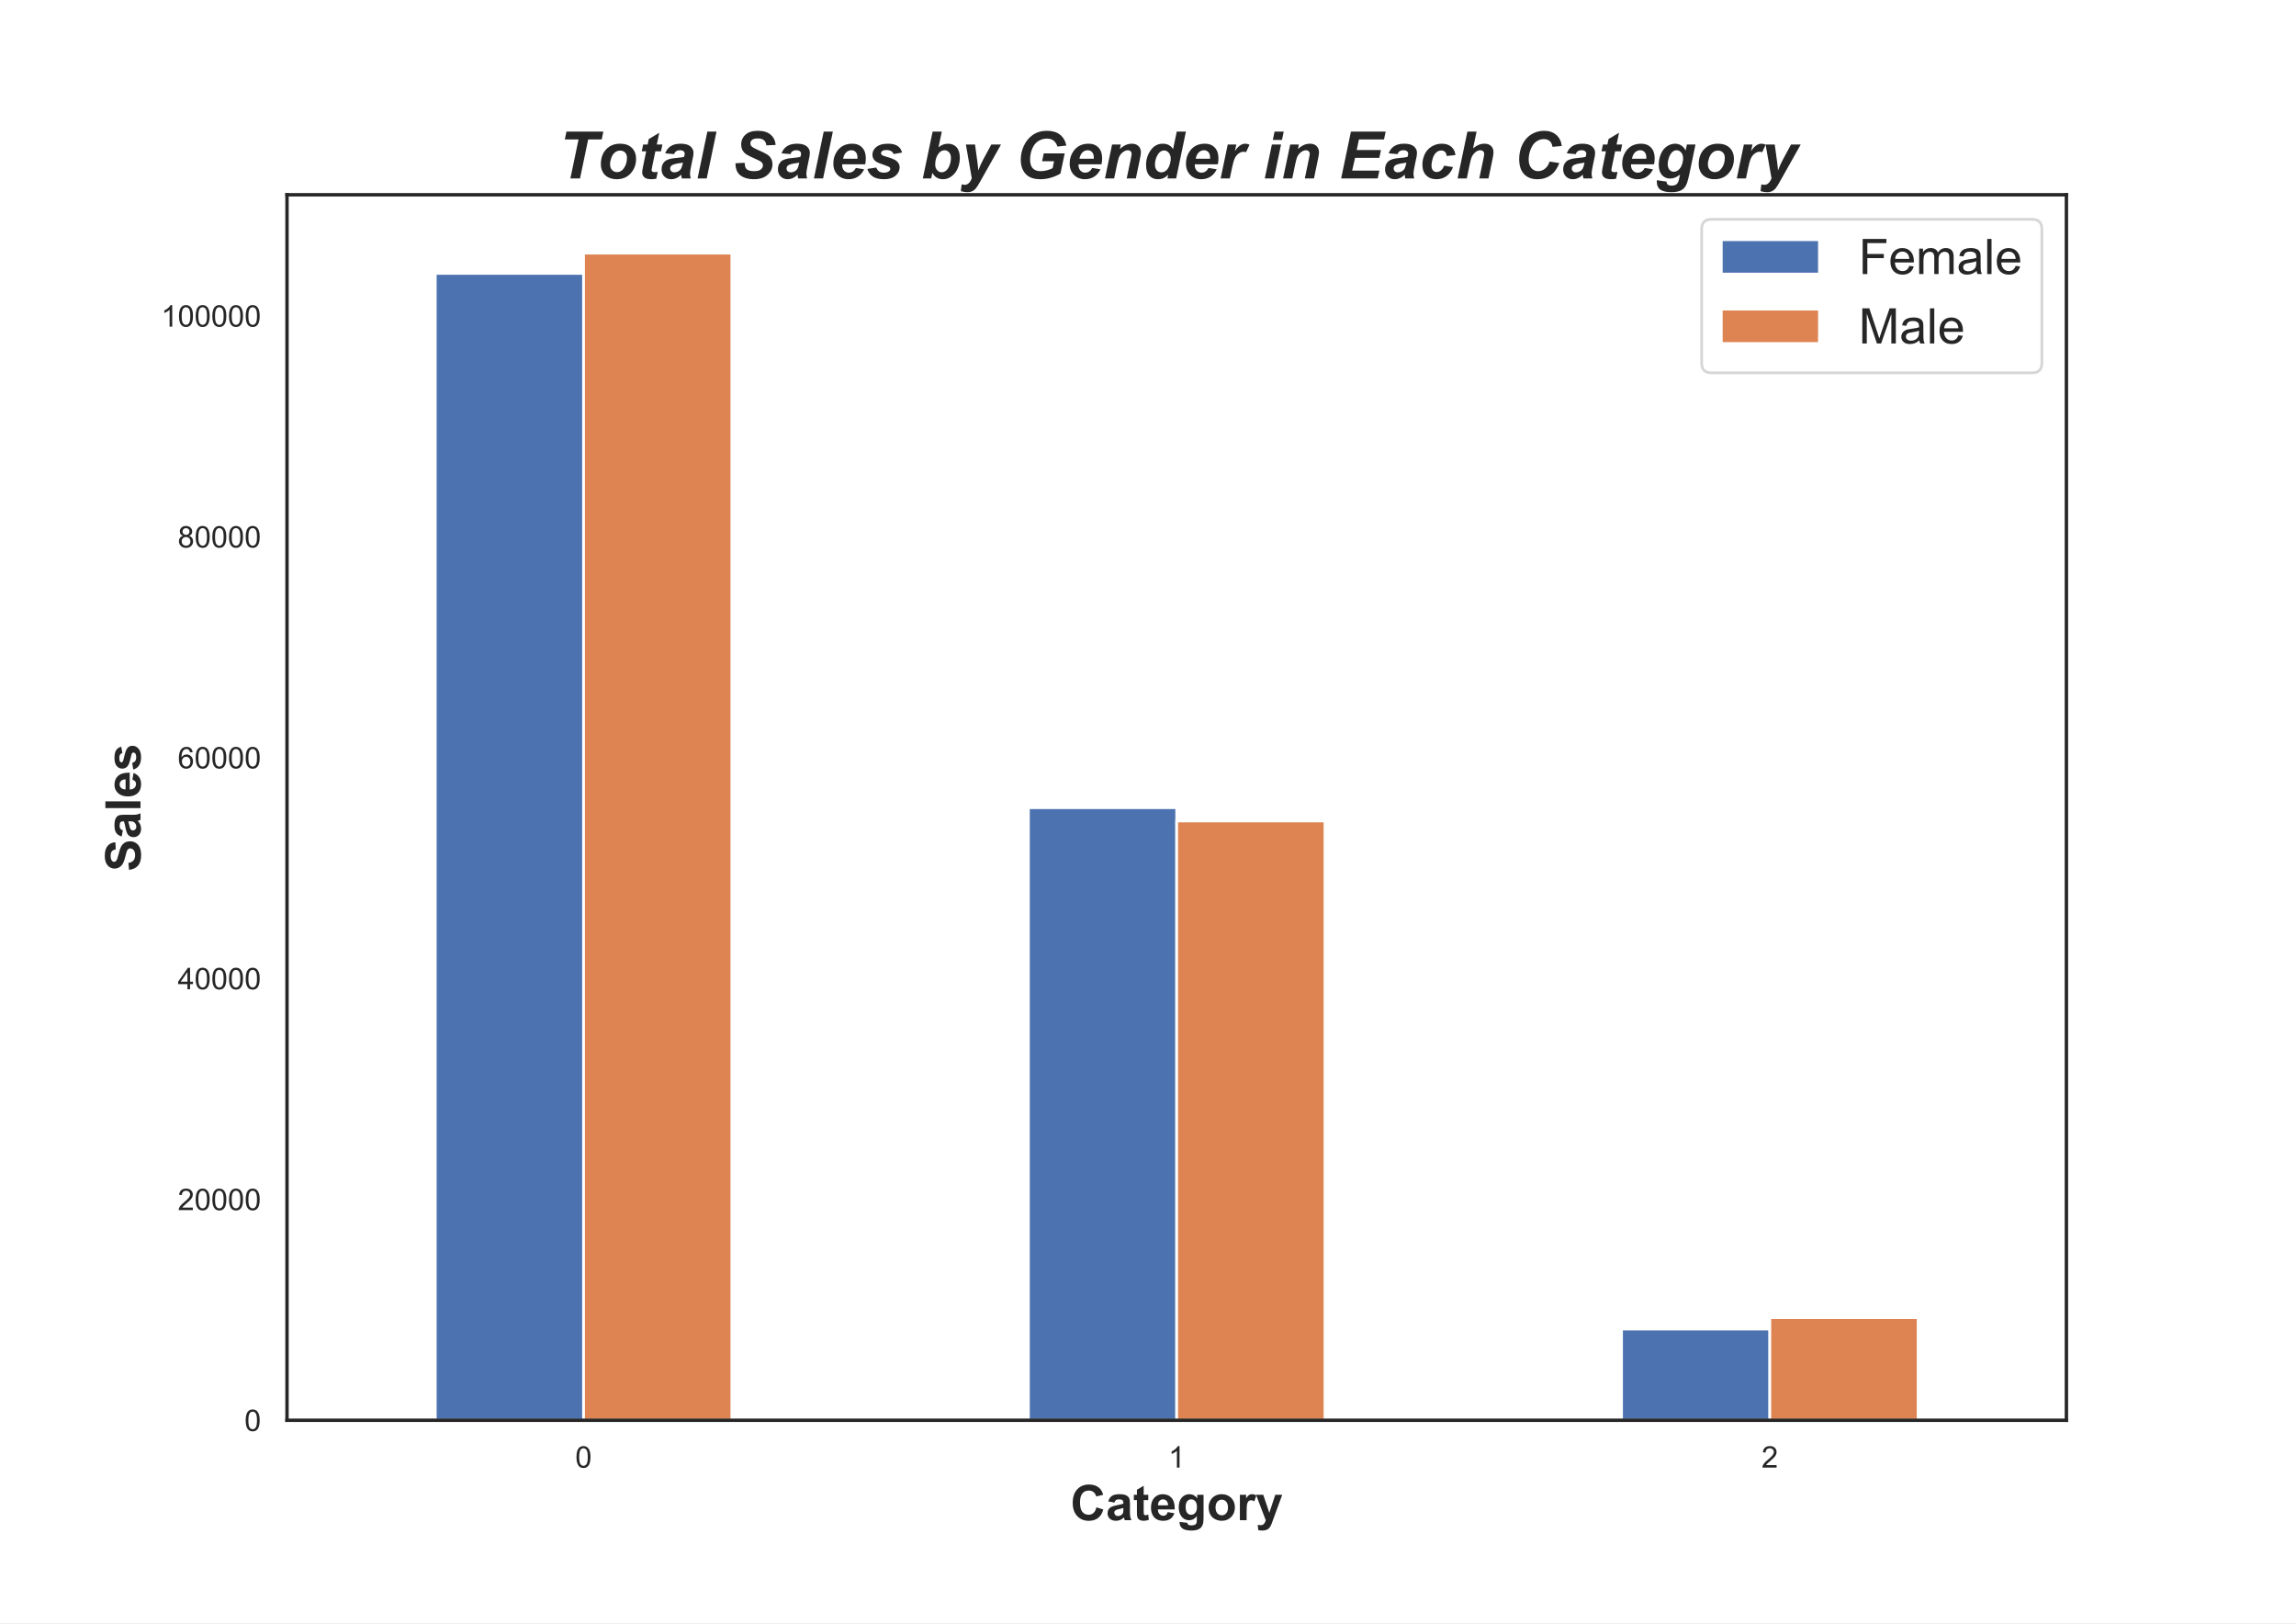
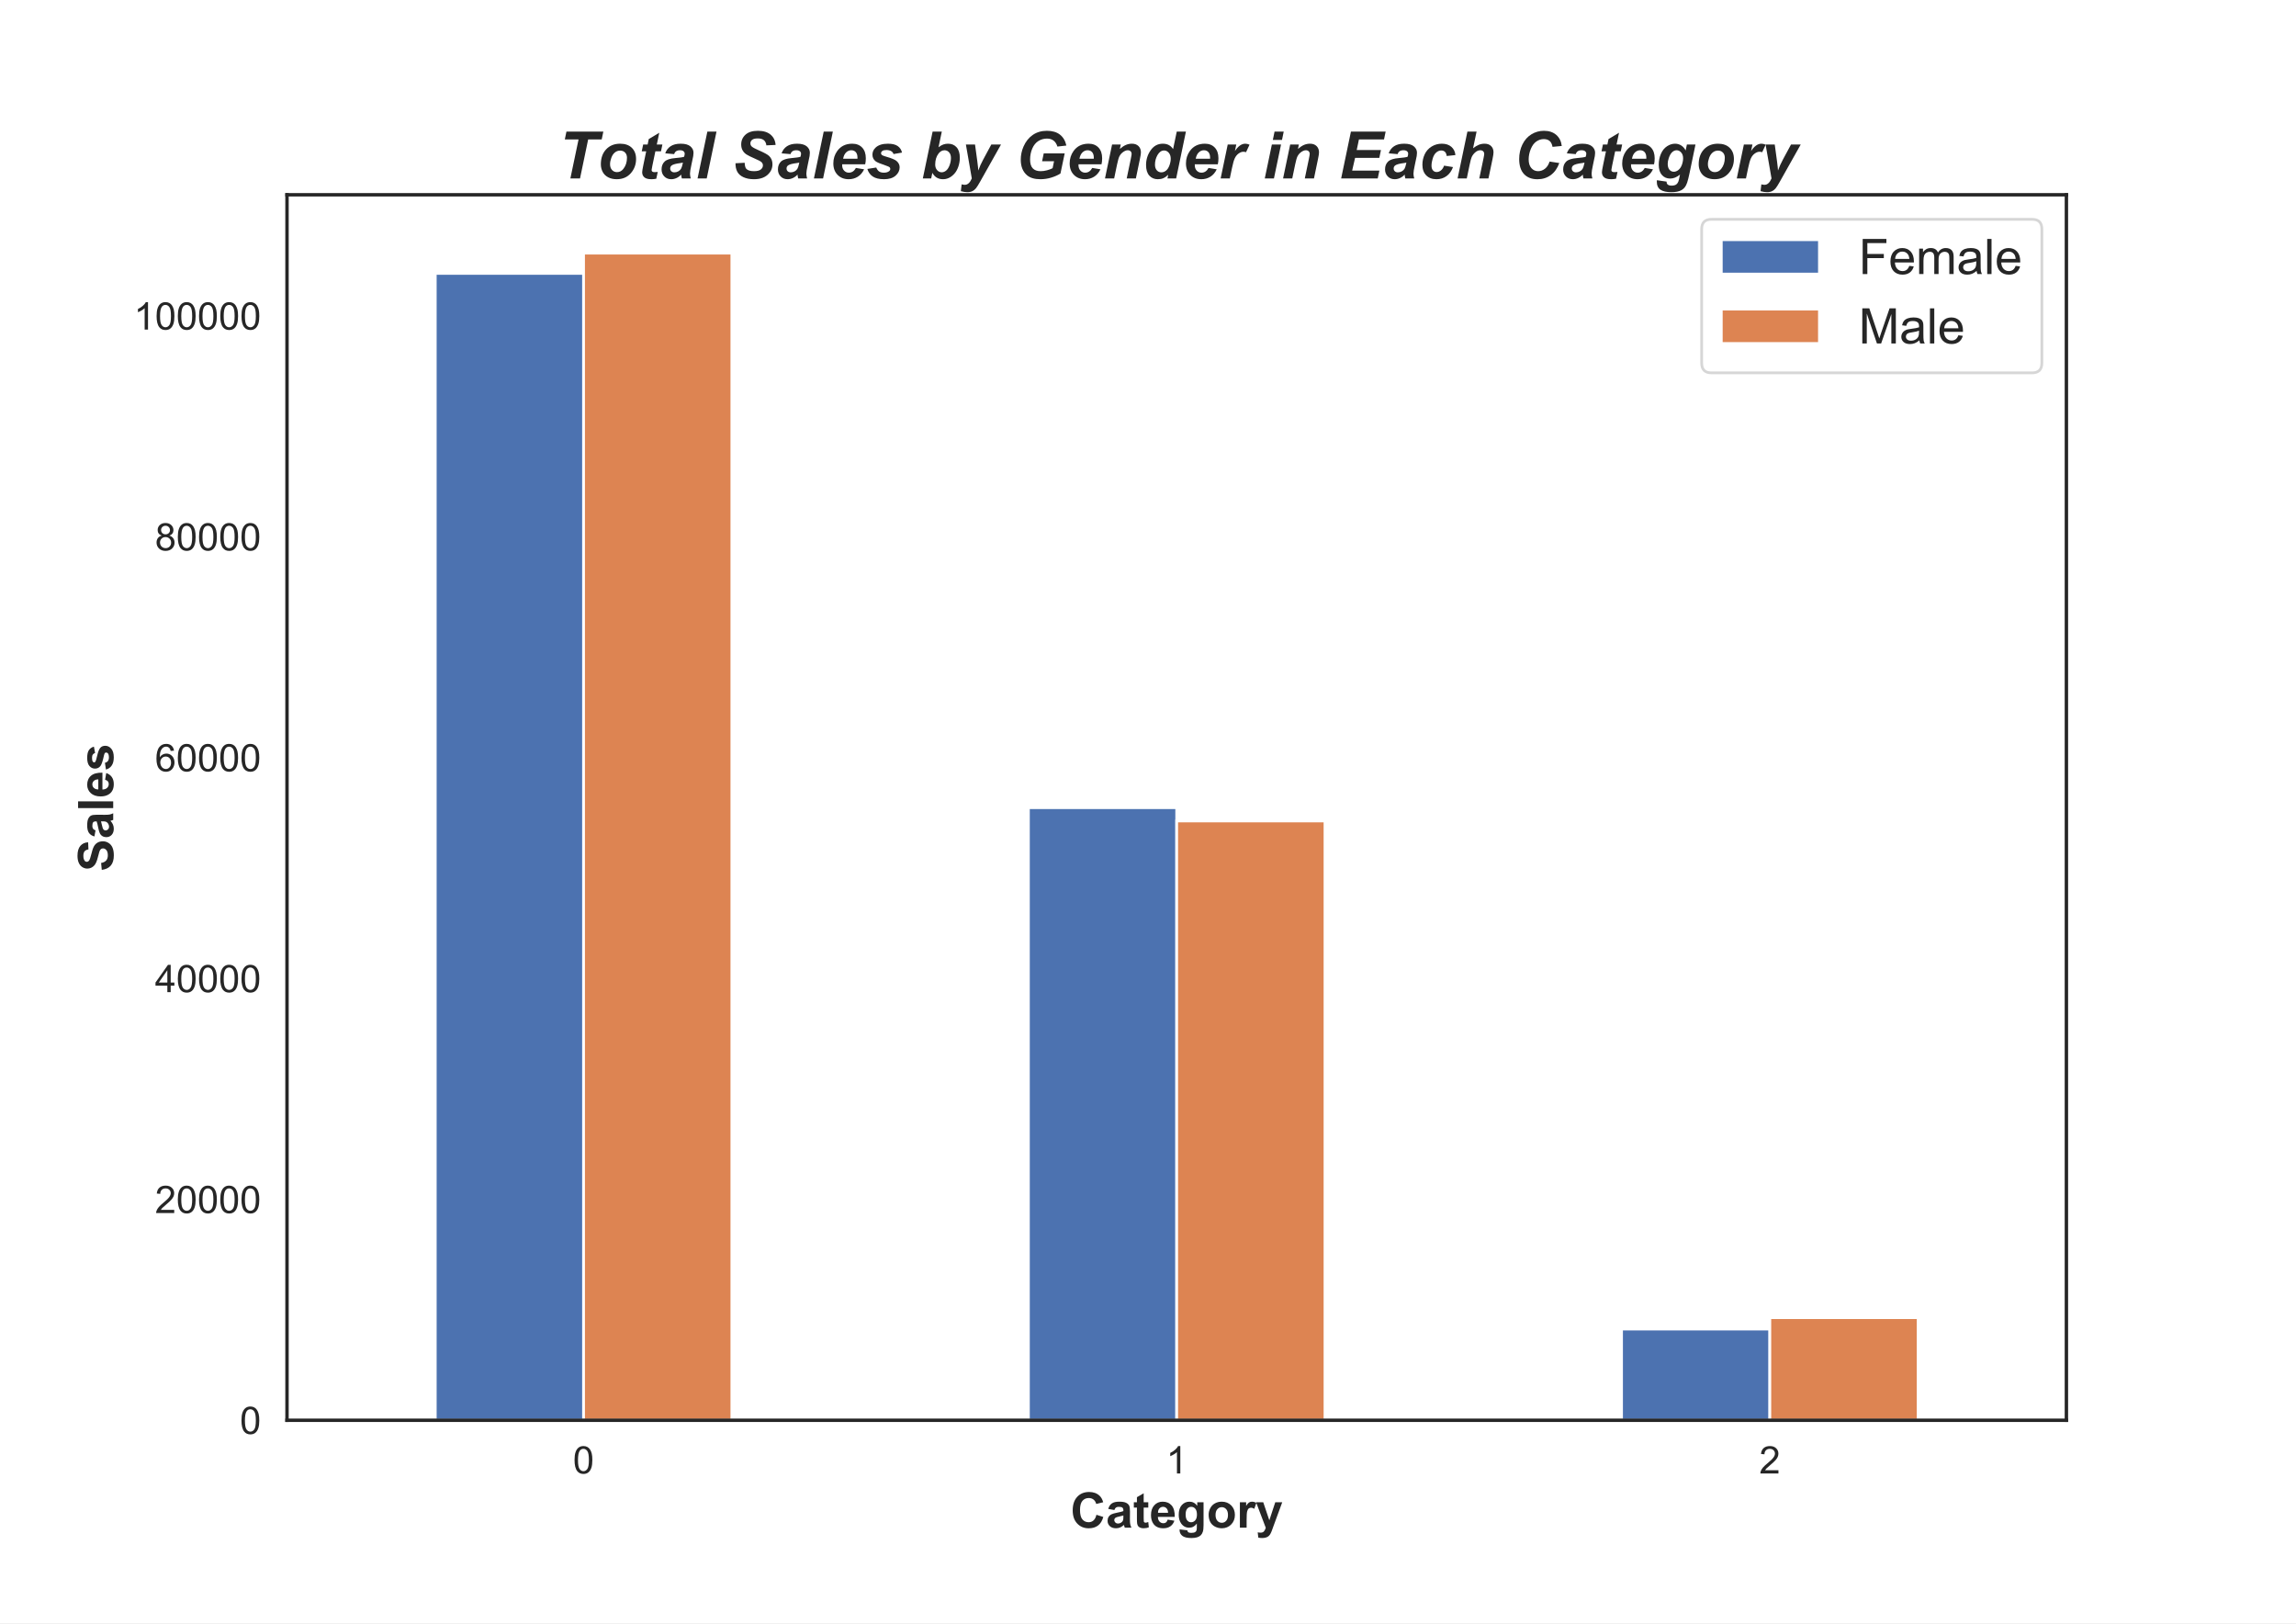
<svg xmlns="http://www.w3.org/2000/svg" xmlns:xlink="http://www.w3.org/1999/xlink" height="595.44pt" version="1.1" viewBox="0 0 842.4 595.44" width="842.4pt">
  <defs>
    <style type="text/css">
*{stroke-linecap:butt;stroke-linejoin:round;}
  </style>
  </defs>
  <g id="figure_1">
    <g id="patch_1">
      <path d="M 0 595.44  L 842.4 595.44  L 842.4 0  L 0 0  z " style="fill:#ffffff;" />
    </g>
    <g id="axes_1">
      <g id="patch_2">
        <path d="M 105.3 521.01  L 758.16 521.01  L 758.16 71.453  L 105.3 71.453  z " style="fill:#ffffff;" />
      </g>
      <g id="matplotlib.axis_1">
        <g id="xtick_1">
          <g id="text_1">
            <defs>
              <path d="M 4.156 35.297  Q 4.156 48 6.766 55.734  Q 9.375 63.484 14.516 67.672  Q 19.672 71.875 27.484 71.875  Q 33.25 71.875 37.594 69.547  Q 41.938 67.234 44.766 62.859  Q 47.609 58.5 49.219 52.219  Q 50.828 45.953 50.828 35.297  Q 50.828 22.703 48.234 14.969  Q 45.656 7.234 40.5 3  Q 35.359 -1.219 27.484 -1.219  Q 17.141 -1.219 11.234 6.203  Q 4.156 15.141 4.156 35.297  z M 13.188 35.297  Q 13.188 17.672 17.312 11.828  Q 21.438 6 27.484 6  Q 33.547 6 37.672 11.859  Q 41.797 17.719 41.797 35.297  Q 41.797 52.984 37.672 58.781  Q 33.547 64.594 27.391 64.594  Q 21.344 64.594 17.719 59.469  Q 13.188 52.938 13.188 35.297  z " id="ArialMT-48" />
            </defs>
-             <g style="fill:#262626;" transform="translate(211.0515 538.3836)scale(0.11 -0.11)">
+             <g style="fill:#262626;" transform="translate(210.2173 540.5309)scale(0.14 -0.14)">
              <use xlink:href="#ArialMT-48" />
            </g>
          </g>
        </g>
        <g id="xtick_2">
          <g id="text_2">
            <defs>
              <path d="M 37.25 0  L 28.469 0  L 28.469 56  Q 25.297 52.984 20.141 49.953  Q 14.984 46.922 10.891 45.406  L 10.891 53.906  Q 18.266 57.375 23.781 62.297  Q 29.297 67.234 31.594 71.875  L 37.25 71.875  z " id="ArialMT-49" />
            </defs>
-             <g style="fill:#262626;" transform="translate(428.6715 538.3836)scale(0.11 -0.11)">
+             <g style="fill:#262626;" transform="translate(427.8373 540.5309)scale(0.14 -0.14)">
              <use xlink:href="#ArialMT-49" />
            </g>
          </g>
        </g>
        <g id="xtick_3">
          <g id="text_3">
            <defs>
              <path d="M 50.344 8.453  L 50.344 0  L 3.031 0  Q 2.938 3.172 4.047 6.109  Q 5.859 10.938 9.828 15.625  Q 13.812 20.312 21.344 26.469  Q 33.016 36.031 37.109 41.625  Q 41.219 47.219 41.219 52.203  Q 41.219 57.422 37.469 61  Q 33.734 64.594 27.734 64.594  Q 21.391 64.594 17.578 60.781  Q 13.766 56.984 13.719 50.25  L 4.688 51.172  Q 5.609 61.281 11.656 66.578  Q 17.719 71.875 27.938 71.875  Q 38.234 71.875 44.234 66.156  Q 50.25 60.453 50.25 52  Q 50.25 47.703 48.484 43.547  Q 46.734 39.406 42.656 34.812  Q 38.578 30.219 29.109 22.219  Q 21.188 15.578 18.938 13.203  Q 16.703 10.844 15.234 8.453  z " id="ArialMT-50" />
            </defs>
-             <g style="fill:#262626;" transform="translate(646.2915 538.3836)scale(0.11 -0.11)">
+             <g style="fill:#262626;" transform="translate(645.4573 540.5309)scale(0.14 -0.14)">
              <use xlink:href="#ArialMT-50" />
            </g>
          </g>
        </g>
        <g id="text_4">
          <defs>
            <path d="M 53.078 26.312  L 67.094 21.875  Q 63.875 10.156 56.375 4.469  Q 48.875 -1.219 37.359 -1.219  Q 23.094 -1.219 13.906 8.516  Q 4.734 18.266 4.734 35.156  Q 4.734 53.031 13.953 62.906  Q 23.188 72.797 38.234 72.797  Q 51.375 72.797 59.578 65.047  Q 64.453 60.453 66.891 51.859  L 52.594 48.438  Q 51.312 54 47.281 57.219  Q 43.266 60.453 37.5 60.453  Q 29.547 60.453 24.578 54.734  Q 19.625 49.031 19.625 36.234  Q 19.625 22.656 24.5 16.891  Q 29.391 11.141 37.203 11.141  Q 42.969 11.141 47.109 14.797  Q 51.266 18.453 53.078 26.312  z " id="Arial-BoldMT-67" />
            <path d="M 17.438 36.031  L 4.984 38.281  Q 7.078 45.797 12.203 49.406  Q 17.328 53.031 27.438 53.031  Q 36.625 53.031 41.109 50.859  Q 45.609 48.688 47.438 45.344  Q 49.266 42 49.266 33.062  L 49.125 17.047  Q 49.125 10.203 49.781 6.953  Q 50.438 3.719 52.25 0  L 38.672 0  Q 38.141 1.375 37.359 4.047  Q 37.016 5.281 36.859 5.672  Q 33.344 2.25 29.344 0.531  Q 25.344 -1.172 20.797 -1.172  Q 12.797 -1.172 8.172 3.172  Q 3.562 7.516 3.562 14.156  Q 3.562 18.562 5.656 22  Q 7.766 25.438 11.547 27.266  Q 15.328 29.109 22.469 30.469  Q 32.078 32.281 35.797 33.844  L 35.797 35.203  Q 35.797 39.156 33.844 40.844  Q 31.891 42.531 26.469 42.531  Q 22.797 42.531 20.75 41.094  Q 18.703 39.656 17.438 36.031  z M 35.797 24.906  Q 33.156 24.031 27.438 22.797  Q 21.734 21.578 19.969 20.406  Q 17.281 18.5 17.281 15.578  Q 17.281 12.703 19.422 10.594  Q 21.578 8.5 24.906 8.5  Q 28.609 8.5 31.984 10.938  Q 34.469 12.797 35.25 15.484  Q 35.797 17.234 35.797 22.172  z " id="Arial-BoldMT-97" />
            <path d="M 30.953 51.859  L 30.953 40.922  L 21.578 40.922  L 21.578 20.016  Q 21.578 13.672 21.844 12.625  Q 22.125 11.578 23.078 10.891  Q 24.031 10.203 25.391 10.203  Q 27.297 10.203 30.906 11.531  L 32.078 0.875  Q 27.297 -1.172 21.234 -1.172  Q 17.531 -1.172 14.547 0.062  Q 11.578 1.312 10.188 3.297  Q 8.797 5.281 8.25 8.641  Q 7.812 11.031 7.812 18.312  L 7.812 40.922  L 1.516 40.922  L 1.516 51.859  L 7.812 51.859  L 7.812 62.156  L 21.578 70.172  L 21.578 51.859  z " id="Arial-BoldMT-116" />
            <path d="M 37.203 16.5  L 50.875 14.203  Q 48.25 6.688 42.547 2.75  Q 36.859 -1.172 28.328 -1.172  Q 14.797 -1.172 8.297 7.672  Q 3.172 14.75 3.172 25.531  Q 3.172 38.422 9.906 45.719  Q 16.656 53.031 26.953 53.031  Q 38.531 53.031 45.219 45.391  Q 51.906 37.75 51.609 21.969  L 17.234 21.969  Q 17.391 15.875 20.562 12.469  Q 23.734 9.078 28.469 9.078  Q 31.688 9.078 33.875 10.828  Q 36.078 12.594 37.203 16.5  z M 37.984 30.375  Q 37.844 36.328 34.906 39.422  Q 31.984 42.531 27.781 42.531  Q 23.297 42.531 20.359 39.266  Q 17.438 35.984 17.484 30.375  z " id="Arial-BoldMT-101" />
            <path d="M 5.906 -3.422  L 21.578 -5.328  Q 21.969 -8.062 23.391 -9.078  Q 25.344 -10.547 29.547 -10.547  Q 34.906 -10.547 37.594 -8.938  Q 39.406 -7.859 40.328 -5.469  Q 40.969 -3.766 40.969 0.828  L 40.969 8.406  Q 34.812 0 25.438 0  Q 14.984 0 8.891 8.844  Q 4.109 15.828 4.109 26.219  Q 4.109 39.266 10.375 46.141  Q 16.656 53.031 25.984 53.031  Q 35.594 53.031 41.844 44.578  L 41.844 51.859  L 54.688 51.859  L 54.688 5.328  Q 54.688 -3.859 53.172 -8.391  Q 51.656 -12.938 48.922 -15.516  Q 46.188 -18.109 41.625 -19.578  Q 37.062 -21.047 30.078 -21.047  Q 16.891 -21.047 11.375 -16.531  Q 5.859 -12.016 5.859 -5.078  Q 5.859 -4.391 5.906 -3.422  z M 18.172 27  Q 18.172 18.75 21.359 14.906  Q 24.562 11.078 29.25 11.078  Q 34.281 11.078 37.75 15.016  Q 41.219 18.953 41.219 26.656  Q 41.219 34.719 37.891 38.625  Q 34.578 42.531 29.5 42.531  Q 24.562 42.531 21.359 38.688  Q 18.172 34.859 18.172 27  z " id="Arial-BoldMT-103" />
            <path d="M 4 26.656  Q 4 33.5 7.375 39.891  Q 10.75 46.297 16.922 49.656  Q 23.094 53.031 30.719 53.031  Q 42.484 53.031 50 45.391  Q 57.516 37.75 57.516 26.078  Q 57.516 14.312 49.922 6.562  Q 42.328 -1.172 30.812 -1.172  Q 23.688 -1.172 17.219 2.047  Q 10.75 5.281 7.375 11.5  Q 4 17.719 4 26.656  z M 18.062 25.922  Q 18.062 18.219 21.719 14.109  Q 25.391 10.016 30.766 10.016  Q 36.141 10.016 39.766 14.109  Q 43.406 18.219 43.406 26.031  Q 43.406 33.641 39.766 37.734  Q 36.141 41.844 30.766 41.844  Q 25.391 41.844 21.719 37.734  Q 18.062 33.641 18.062 25.922  z " id="Arial-BoldMT-111" />
            <path d="M 20.312 0  L 6.594 0  L 6.594 51.859  L 19.344 51.859  L 19.344 44.484  Q 22.609 49.703 25.219 51.359  Q 27.828 53.031 31.156 53.031  Q 35.844 53.031 40.188 50.438  L 35.938 38.484  Q 32.469 40.719 29.5 40.719  Q 26.609 40.719 24.609 39.125  Q 22.609 37.547 21.453 33.391  Q 20.312 29.25 20.312 16.016  z " id="Arial-BoldMT-114" />
            <path d="M 0.688 51.859  L 15.281 51.859  L 27.688 15.047  L 39.797 51.859  L 54 51.859  L 35.688 1.953  L 32.422 -7.078  Q 30.609 -11.625 28.969 -14.016  Q 27.344 -16.406 25.219 -17.891  Q 23.094 -19.391 19.984 -20.219  Q 16.891 -21.047 12.984 -21.047  Q 9.031 -21.047 5.219 -20.219  L 4 -9.469  Q 7.234 -10.109 9.812 -10.109  Q 14.594 -10.109 16.891 -7.297  Q 19.188 -4.5 20.406 -0.141  z " id="Arial-BoldMT-121" />
          </defs>
-           <g style="fill:#262626;" transform="translate(392.722 557.6733)scale(0.18 -0.18)">
+           <g style="fill:#262626;" transform="translate(392.722 560.4169)scale(0.18 -0.18)">
            <use xlink:href="#Arial-BoldMT-67" />
            <use x="72.217" xlink:href="#Arial-BoldMT-97" />
            <use x="127.832" xlink:href="#Arial-BoldMT-116" />
            <use x="161.133" xlink:href="#Arial-BoldMT-101" />
            <use x="216.748" xlink:href="#Arial-BoldMT-103" />
            <use x="277.832" xlink:href="#Arial-BoldMT-111" />
            <use x="338.916" xlink:href="#Arial-BoldMT-114" />
            <use x="377.832" xlink:href="#Arial-BoldMT-121" />
          </g>
        </g>
      </g>
      <g id="matplotlib.axis_2">
        <g id="ytick_1">
          <g id="text_5">
-             <g style="fill:#262626;" transform="translate(89.68297 524.9468)scale(0.11 -0.11)">
+             <g style="fill:#262626;" transform="translate(88.01469 526.0205)scale(0.14 -0.14)">
              <use xlink:href="#ArialMT-48" />
            </g>
          </g>
        </g>
        <g id="ytick_2">
          <g id="text_6">
-             <g style="fill:#262626;" transform="translate(65.21484 443.9215)scale(0.11 -0.11)">
+             <g style="fill:#262626;" transform="translate(56.87344 444.9952)scale(0.14 -0.14)">
              <use xlink:href="#ArialMT-50" />
              <use x="55.615" xlink:href="#ArialMT-48" />
              <use x="111.23" xlink:href="#ArialMT-48" />
              <use x="166.846" xlink:href="#ArialMT-48" />
              <use x="222.461" xlink:href="#ArialMT-48" />
            </g>
          </g>
        </g>
        <g id="ytick_3">
          <g id="text_7">
            <defs>
              <path d="M 32.328 0  L 32.328 17.141  L 1.266 17.141  L 1.266 25.203  L 33.938 71.578  L 41.109 71.578  L 41.109 25.203  L 50.781 25.203  L 50.781 17.141  L 41.109 17.141  L 41.109 0  z M 32.328 25.203  L 32.328 57.469  L 9.906 25.203  z " id="ArialMT-52" />
            </defs>
-             <g style="fill:#262626;" transform="translate(65.21484 362.8962)scale(0.11 -0.11)">
+             <g style="fill:#262626;" transform="translate(56.87344 363.9699)scale(0.14 -0.14)">
              <use xlink:href="#ArialMT-52" />
              <use x="55.615" xlink:href="#ArialMT-48" />
              <use x="111.23" xlink:href="#ArialMT-48" />
              <use x="166.846" xlink:href="#ArialMT-48" />
              <use x="222.461" xlink:href="#ArialMT-48" />
            </g>
          </g>
        </g>
        <g id="ytick_4">
          <g id="text_8">
            <defs>
              <path d="M 49.75 54.047  L 41.016 53.375  Q 39.844 58.547 37.703 60.891  Q 34.125 64.656 28.906 64.656  Q 24.703 64.656 21.531 62.312  Q 17.391 59.281 14.984 53.469  Q 12.594 47.656 12.5 36.922  Q 15.672 41.75 20.266 44.094  Q 24.859 46.438 29.891 46.438  Q 38.672 46.438 44.844 39.969  Q 51.031 33.5 51.031 23.25  Q 51.031 16.5 48.125 10.719  Q 45.219 4.938 40.141 1.859  Q 35.062 -1.219 28.609 -1.219  Q 17.625 -1.219 10.688 6.859  Q 3.766 14.938 3.766 33.5  Q 3.766 54.25 11.422 63.672  Q 18.109 71.875 29.438 71.875  Q 37.891 71.875 43.281 67.141  Q 48.688 62.406 49.75 54.047  z M 13.875 23.188  Q 13.875 18.656 15.797 14.5  Q 17.719 10.359 21.188 8.172  Q 24.656 6 28.469 6  Q 34.031 6 38.031 10.484  Q 42.047 14.984 42.047 22.703  Q 42.047 30.125 38.078 34.391  Q 34.125 38.672 28.125 38.672  Q 22.172 38.672 18.016 34.391  Q 13.875 30.125 13.875 23.188  z " id="ArialMT-54" />
            </defs>
-             <g style="fill:#262626;" transform="translate(65.21484 281.871)scale(0.11 -0.11)">
+             <g style="fill:#262626;" transform="translate(56.87344 282.9446)scale(0.14 -0.14)">
              <use xlink:href="#ArialMT-54" />
              <use x="55.615" xlink:href="#ArialMT-48" />
              <use x="111.23" xlink:href="#ArialMT-48" />
              <use x="166.846" xlink:href="#ArialMT-48" />
              <use x="222.461" xlink:href="#ArialMT-48" />
            </g>
          </g>
        </g>
        <g id="ytick_5">
          <g id="text_9">
            <defs>
              <path d="M 17.672 38.812  Q 12.203 40.828 9.562 44.531  Q 6.938 48.25 6.938 53.422  Q 6.938 61.234 12.547 66.547  Q 18.172 71.875 27.484 71.875  Q 36.859 71.875 42.578 66.422  Q 48.297 60.984 48.297 53.172  Q 48.297 48.188 45.672 44.5  Q 43.062 40.828 37.75 38.812  Q 44.344 36.672 47.781 31.875  Q 51.219 27.094 51.219 20.453  Q 51.219 11.281 44.719 5.031  Q 38.234 -1.219 27.641 -1.219  Q 17.047 -1.219 10.547 5.047  Q 4.047 11.328 4.047 20.703  Q 4.047 27.688 7.594 32.391  Q 11.141 37.109 17.672 38.812  z M 15.922 53.719  Q 15.922 48.641 19.188 45.406  Q 22.469 42.188 27.688 42.188  Q 32.766 42.188 36.016 45.375  Q 39.266 48.578 39.266 53.219  Q 39.266 58.062 35.906 61.359  Q 32.562 64.656 27.594 64.656  Q 22.562 64.656 19.234 61.422  Q 15.922 58.203 15.922 53.719  z M 13.094 20.656  Q 13.094 16.891 14.875 13.375  Q 16.656 9.859 20.172 7.922  Q 23.688 6 27.734 6  Q 34.031 6 38.125 10.047  Q 42.234 14.109 42.234 20.359  Q 42.234 26.703 38.016 30.859  Q 33.797 35.016 27.438 35.016  Q 21.234 35.016 17.156 30.906  Q 13.094 26.812 13.094 20.656  z " id="ArialMT-56" />
            </defs>
-             <g style="fill:#262626;" transform="translate(65.21484 200.8457)scale(0.11 -0.11)">
+             <g style="fill:#262626;" transform="translate(56.87344 201.9194)scale(0.14 -0.14)">
              <use xlink:href="#ArialMT-56" />
              <use x="55.615" xlink:href="#ArialMT-48" />
              <use x="111.23" xlink:href="#ArialMT-48" />
              <use x="166.846" xlink:href="#ArialMT-48" />
              <use x="222.461" xlink:href="#ArialMT-48" />
            </g>
          </g>
        </g>
        <g id="ytick_6">
          <g id="text_10">
-             <g style="fill:#262626;" transform="translate(59.09781 119.8204)scale(0.11 -0.11)">
+             <g style="fill:#262626;" transform="translate(49.08812 120.8941)scale(0.14 -0.14)">
              <use xlink:href="#ArialMT-49" />
              <use x="55.615" xlink:href="#ArialMT-48" />
              <use x="111.23" xlink:href="#ArialMT-48" />
              <use x="166.846" xlink:href="#ArialMT-48" />
              <use x="222.461" xlink:href="#ArialMT-48" />
              <use x="278.076" xlink:href="#ArialMT-48" />
            </g>
          </g>
        </g>
        <g id="text_11">
          <defs>
            <path d="M 3.609 23.297  L 17.672 24.656  Q 18.953 17.578 22.828 14.25  Q 26.703 10.938 33.297 10.938  Q 40.281 10.938 43.812 13.891  Q 47.359 16.844 47.359 20.797  Q 47.359 23.344 45.875 25.125  Q 44.391 26.906 40.672 28.219  Q 38.141 29.109 29.109 31.344  Q 17.484 34.234 12.797 38.422  Q 6.203 44.344 6.203 52.828  Q 6.203 58.297 9.297 63.062  Q 12.406 67.828 18.234 70.312  Q 24.078 72.797 32.328 72.797  Q 45.797 72.797 52.609 66.891  Q 59.422 60.984 59.766 51.125  L 45.312 50.484  Q 44.391 56 41.328 58.422  Q 38.281 60.844 32.172 60.844  Q 25.875 60.844 22.312 58.25  Q 20.016 56.594 20.016 53.812  Q 20.016 51.266 22.172 49.469  Q 24.906 47.172 35.453 44.672  Q 46 42.188 51.047 39.516  Q 56.109 36.859 58.953 32.25  Q 61.812 27.641 61.812 20.844  Q 61.812 14.703 58.391 9.328  Q 54.984 3.953 48.734 1.344  Q 42.484 -1.266 33.156 -1.266  Q 19.578 -1.266 12.297 5  Q 5.031 11.281 3.609 23.297  z " id="Arial-BoldMT-83" />
            <path d="M 7.172 0  L 7.172 71.578  L 20.906 71.578  L 20.906 0  z " id="Arial-BoldMT-108" />
            <path d="M 2.344 14.797  L 16.109 16.891  Q 17 12.891 19.672 10.812  Q 22.359 8.734 27.203 8.734  Q 32.516 8.734 35.203 10.688  Q 37.016 12.062 37.016 14.359  Q 37.016 15.922 36.031 16.938  Q 35.016 17.922 31.453 18.75  Q 14.844 22.406 10.406 25.438  Q 4.25 29.641 4.25 37.109  Q 4.25 43.844 9.562 48.438  Q 14.891 53.031 26.078 53.031  Q 36.719 53.031 41.891 49.562  Q 47.078 46.094 49.031 39.312  L 36.078 36.922  Q 35.25 39.938 32.922 41.547  Q 30.609 43.172 26.312 43.172  Q 20.906 43.172 18.562 41.656  Q 17 40.578 17 38.875  Q 17 37.406 18.359 36.375  Q 20.219 35.016 31.172 32.516  Q 42.141 30.031 46.484 26.422  Q 50.781 22.75 50.781 16.219  Q 50.781 9.078 44.828 3.953  Q 38.875 -1.172 27.203 -1.172  Q 16.609 -1.172 10.422 3.125  Q 4.25 7.422 2.344 14.797  z " id="Arial-BoldMT-115" />
          </defs>
-           <g style="fill:#262626;" transform="translate(51.54563 319.7495)rotate(-90)scale(0.18 -0.18)">
+           <g style="fill:#262626;" transform="translate(41.53594 319.7495)rotate(-90)scale(0.18 -0.18)">
            <use xlink:href="#Arial-BoldMT-83" />
            <use x="66.699" xlink:href="#Arial-BoldMT-97" />
            <use x="122.314" xlink:href="#Arial-BoldMT-108" />
            <use x="150.098" xlink:href="#Arial-BoldMT-101" />
            <use x="205.713" xlink:href="#Arial-BoldMT-115" />
          </g>
        </g>
      </g>
      <g id="patch_3">
-         <path clip-path="url(#p9ec0b17afc)" d="M 159.705 521.01  L 214.11 521.01  L 214.11 100.302  L 159.705 100.302  z " style="fill:#4c72b0;stroke:#ffffff;stroke-linejoin:miter;" />
+         <path clip-path="url(#pb2718d234e)" d="M 159.705 521.01  L 214.11 521.01  L 214.11 100.302  L 159.705 100.302  z " style="fill:#4c72b0;stroke:#ffffff;stroke-linejoin:miter;" />
      </g>
      <g id="patch_4">
-         <path clip-path="url(#p9ec0b17afc)" d="M 377.325 521.01  L 431.73 521.01  L 431.73 296.29  L 377.325 296.29  z " style="fill:#4c72b0;stroke:#ffffff;stroke-linejoin:miter;" />
+         <path clip-path="url(#pb2718d234e)" d="M 377.325 521.01  L 431.73 521.01  L 431.73 296.29  L 377.325 296.29  z " style="fill:#4c72b0;stroke:#ffffff;stroke-linejoin:miter;" />
      </g>
      <g id="patch_5">
-         <path clip-path="url(#p9ec0b17afc)" d="M 594.945 521.01  L 649.35 521.01  L 649.35 487.547  L 594.945 487.547  z " style="fill:#4c72b0;stroke:#ffffff;stroke-linejoin:miter;" />
+         <path clip-path="url(#pb2718d234e)" d="M 594.945 521.01  L 649.35 521.01  L 649.35 487.547  L 594.945 487.547  z " style="fill:#4c72b0;stroke:#ffffff;stroke-linejoin:miter;" />
      </g>
      <g id="patch_6">
-         <path clip-path="url(#p9ec0b17afc)" d="M 214.11 521.01  L 268.515 521.01  L 268.515 92.86  L 214.11 92.86  z " style="fill:#dd8452;stroke:#ffffff;stroke-linejoin:miter;" />
+         <path clip-path="url(#pb2718d234e)" d="M 214.11 521.01  L 268.515 521.01  L 268.515 92.86  L 214.11 92.86  z " style="fill:#dd8452;stroke:#ffffff;stroke-linejoin:miter;" />
      </g>
      <g id="patch_7">
-         <path clip-path="url(#p9ec0b17afc)" d="M 431.73 521.01  L 486.135 521.01  L 486.135 301.164  L 431.73 301.164  z " style="fill:#dd8452;stroke:#ffffff;stroke-linejoin:miter;" />
+         <path clip-path="url(#pb2718d234e)" d="M 431.73 521.01  L 486.135 521.01  L 486.135 301.164  L 431.73 301.164  z " style="fill:#dd8452;stroke:#ffffff;stroke-linejoin:miter;" />
      </g>
      <g id="patch_8">
-         <path clip-path="url(#p9ec0b17afc)" d="M 649.35 521.01  L 703.755 521.01  L 703.755 483.366  L 649.35 483.366  z " style="fill:#dd8452;stroke:#ffffff;stroke-linejoin:miter;" />
+         <path clip-path="url(#pb2718d234e)" d="M 649.35 521.01  L 703.755 521.01  L 703.755 483.366  L 649.35 483.366  z " style="fill:#dd8452;stroke:#ffffff;stroke-linejoin:miter;" />
      </g>
      <g id="patch_9">
        <path d="M 105.3 521.01  L 105.3 71.453  " style="fill:none;stroke:#262626;stroke-linecap:square;stroke-linejoin:miter;stroke-width:1.25;" />
      </g>
      <g id="patch_10">
        <path d="M 758.16 521.01  L 758.16 71.453  " style="fill:none;stroke:#262626;stroke-linecap:square;stroke-linejoin:miter;stroke-width:1.25;" />
      </g>
      <g id="patch_11">
        <path d="M 105.3 521.01  L 758.16 521.01  " style="fill:none;stroke:#262626;stroke-linecap:square;stroke-linejoin:miter;stroke-width:1.25;" />
      </g>
      <g id="patch_12">
        <path d="M 105.3 71.453  L 758.16 71.453  " style="fill:none;stroke:#262626;stroke-linecap:square;stroke-linejoin:miter;stroke-width:1.25;" />
      </g>
      <g id="text_12">
        <defs>
          <path d="M 35.25 0  L 20.516 0  L 33.016 59.625  L 12.016 59.625  L 14.5 71.578  L 70.906 71.578  L 68.406 59.625  L 47.703 59.625  z " id="Arial-BoldItalicMT-84" />
          <path d="M 6.062 21.531  Q 6.062 35.938 14.188 44.5  Q 22.312 53.078 35.547 53.078  Q 47.016 53.078 53.453 46.75  Q 59.906 40.438 59.906 29.734  Q 59.906 17.141 51.844 7.953  Q 43.797 -1.219 30.281 -1.219  Q 22.953 -1.219 17.281 1.703  Q 11.625 4.641 8.844 10  Q 6.062 15.375 6.062 21.531  z M 46 31.547  Q 46 36.531 43.094 39.531  Q 40.188 42.531 35.594 42.531  Q 31.062 42.531 27.547 39.719  Q 24.031 36.922 22.078 31.562  Q 20.125 26.219 20.125 21.734  Q 20.125 16.156 23.141 12.891  Q 26.172 9.625 30.766 9.625  Q 36.531 9.625 40.438 14.547  Q 46 21.531 46 31.547  z " id="Arial-BoldItalicMT-111" />
          <path d="M 7.516 41.453  L 9.672 51.859  L 16.5 51.859  L 18.219 60.156  L 34.281 69.828  L 30.516 51.859  L 39.062 51.859  L 36.922 41.453  L 28.328 41.453  L 23.781 19.734  Q 22.562 13.812 22.562 12.984  Q 22.562 11.375 23.578 10.469  Q 24.609 9.578 27.297 9.578  Q 28.219 9.578 31.938 9.906  L 29.734 -0.484  Q 26.125 -1.219 22.312 -1.219  Q 14.891 -1.219 11.516 1.641  Q 8.156 4.5 8.156 9.578  Q 8.156 11.969 9.969 20.609  L 14.312 41.453  z " id="Arial-BoldItalicMT-116" />
          <path d="M 23.781 37.156  L 10.109 38.328  Q 12.453 45.266 18.281 49.172  Q 24.125 53.078 33.734 53.078  Q 43.75 53.078 48.531 49.047  Q 53.328 45.016 53.328 39.203  Q 53.328 36.859 52.906 34.219  Q 52.484 31.594 50 20.359  Q 47.953 11.078 47.953 7.375  Q 47.953 4.047 49.125 0  L 35.5 0  Q 34.672 2.828 34.469 5.859  Q 31.391 2.438 27.391 0.609  Q 23.391 -1.219 19.344 -1.219  Q 12.891 -1.219 8.688 3  Q 4.5 7.234 4.5 13.875  Q 4.5 21.297 9.109 25.734  Q 13.719 30.172 25.594 31.109  Q 35.594 31.938 38.969 33.109  Q 39.844 36.031 39.844 37.797  Q 39.844 40.047 38.031 41.547  Q 36.234 43.062 32.672 43.062  Q 28.906 43.062 26.734 41.516  Q 24.562 39.984 23.781 37.156  z M 37.109 24.172  Q 35.844 23.828 33.734 23.531  Q 23.188 22.266 19.969 19.828  Q 17.672 18.062 17.672 15.094  Q 17.672 12.641 19.422 10.953  Q 21.188 9.281 24.078 9.281  Q 27.25 9.281 30.047 10.812  Q 32.859 12.359 34.25 14.766  Q 35.641 17.188 36.719 22.312  z " id="Arial-BoldItalicMT-97" />
          <path d="M 3.906 0  L 18.891 71.578  L 32.859 71.578  L 17.922 0  z " id="Arial-BoldItalicMT-108" />
          <path id="Arial-BoldItalicMT-32" />
          <path d="M 6.344 23.188  L 20.359 23.922  Q 20.656 17.234 22.656 14.891  Q 25.875 11.078 34.578 11.078  Q 41.797 11.078 45.016 13.672  Q 48.25 16.266 48.25 19.922  Q 48.25 23.094 45.609 25.297  Q 43.75 26.906 35.422 30.516  Q 27.094 34.125 23.266 36.547  Q 19.438 38.969 17.234 42.828  Q 15.047 46.688 15.047 51.859  Q 15.047 60.891 21.578 66.844  Q 28.125 72.797 40.531 72.797  Q 53.125 72.797 60.031 66.891  Q 66.938 60.984 67.625 51.172  L 53.516 50.531  Q 52.984 55.672 49.797 58.406  Q 46.625 61.141 40.438 61.141  Q 34.328 61.141 31.719 58.984  Q 29.109 56.844 29.109 53.562  Q 29.109 50.484 31.5 48.484  Q 33.891 46.438 42.094 42.875  Q 54.438 37.547 57.812 34.234  Q 62.844 29.344 62.844 21.688  Q 62.844 12.203 55.344 5.484  Q 47.859 -1.219 34.469 -1.219  Q 25.25 -1.219 18.484 1.875  Q 11.719 4.984 8.938 10.5  Q 6.156 16.016 6.344 23.188  z " id="Arial-BoldItalicMT-83" />
          <path d="M 54.5 21.578  L 19.344 21.578  Q 19.281 20.75 19.281 20.312  Q 19.281 15.141 22.234 11.969  Q 25.203 8.797 29.438 8.797  Q 36.422 8.797 40.328 16.016  L 52.875 13.922  Q 49.219 6.344 43.094 2.562  Q 36.969 -1.219 29.344 -1.219  Q 18.891 -1.219 12.344 5.391  Q 5.812 12.016 5.812 22.906  Q 5.812 33.547 11.719 41.844  Q 19.781 53.078 34.719 53.078  Q 44.234 53.078 49.844 47.188  Q 55.469 41.312 55.469 30.719  Q 55.469 25.641 54.5 21.578  z M 42.672 30.125  Q 42.719 31.062 42.719 31.547  Q 42.719 37.312 40.125 40.188  Q 37.547 43.062 33.203 43.062  Q 28.859 43.062 25.406 39.797  Q 21.969 36.531 20.75 30.125  z " id="Arial-BoldItalicMT-101" />
          <path d="M 2.203 14.5  L 15.766 16.656  Q 17.578 12.359 20.266 10.578  Q 22.953 8.797 27.594 8.797  Q 32.375 8.797 35.25 10.938  Q 37.25 12.406 37.25 14.5  Q 37.25 15.922 36.234 17.047  Q 35.156 18.109 30.422 19.672  Q 17.719 23.875 14.703 26.312  Q 9.969 30.125 9.969 36.281  Q 9.969 42.438 14.547 46.875  Q 20.953 53.078 33.547 53.078  Q 43.562 53.078 48.688 49.406  Q 53.812 45.75 55.172 39.5  L 42.234 37.25  Q 41.219 40.094 38.922 41.5  Q 35.797 43.406 31.391 43.406  Q 27 43.406 25.062 41.938  Q 23.141 40.484 23.141 38.578  Q 23.141 36.625 25.094 35.359  Q 26.312 34.578 32.953 32.625  Q 43.219 29.641 46.688 26.766  Q 51.562 22.703 51.562 17  Q 51.562 9.625 45.359 4.203  Q 39.156 -1.219 27.875 -1.219  Q 16.656 -1.219 10.516 2.906  Q 4.391 7.031 2.203 14.5  z " id="Arial-BoldItalicMT-115" />
          <path d="M 3.609 0  L 18.562 71.578  L 32.625 71.578  L 27.594 47.656  Q 31.453 50.594 34.797 51.828  Q 38.141 53.078 42.094 53.078  Q 50.297 53.078 55.219 47.578  Q 60.156 42.094 60.156 31.594  Q 60.156 24.516 57.828 17.844  Q 55.516 11.188 51.625 7  Q 47.75 2.828 43.469 0.797  Q 39.203 -1.219 34.516 -1.219  Q 23.391 -1.219 18.172 8.547  L 16.359 0  z M 22.516 21.141  Q 22.516 15.922 25.469 12.641  Q 28.422 9.375 32.422 9.375  Q 35.938 9.375 39.125 11.906  Q 42.328 14.453 44.453 20.016  Q 46.578 25.594 46.578 31.25  Q 46.578 36.766 43.719 39.906  Q 40.875 43.062 36.812 43.062  Q 31.547 43.062 27.734 38.188  Q 22.516 31.5 22.516 21.141  z " id="Arial-BoldItalicMT-98" />
          <path d="M 8.344 51.859  L 22.312 51.859  L 25.828 26.031  Q 27.156 16.062 27.297 12.062  Q 30.031 20.016 34.812 28.859  L 47.219 51.859  L 62.062 51.859  L 30.031 -5.078  Q 26.078 -12.156 23.797 -14.984  Q 21.531 -17.828 18.328 -19.438  Q 15.141 -21.047 10.641 -21.047  Q 6.203 -21.047 0.641 -19.484  L 1.859 -9.031  Q 4.391 -9.766 6.781 -9.766  Q 13.234 -9.766 17.391 0  z " id="Arial-BoldItalicMT-121" />
          <path d="M 43.953 38.234  L 75.984 38.234  L 69.531 7.516  Q 63.875 3.859 55.641 1.312  Q 47.406 -1.219 38.875 -1.219  Q 25.594 -1.219 18.5 4.781  Q 8.844 12.984 8.844 28.562  Q 8.844 39.016 12.984 48.578  Q 17.969 60.109 27.141 66.453  Q 36.328 72.797 48.734 72.797  Q 61.141 72.797 68.625 67.031  Q 76.125 61.281 78.562 50.25  L 64.844 48.688  Q 63.031 54.734 59 57.812  Q 54.984 60.891 48.875 60.891  Q 41.75 60.891 35.781 57.172  Q 29.828 53.469 26.453 45.703  Q 23.094 37.938 23.094 28.766  Q 23.094 19.734 27.188 15.406  Q 31.297 11.078 39.203 11.078  Q 43.953 11.078 48.922 12.422  Q 53.906 13.766 57.516 15.625  L 59.719 26.266  L 41.453 26.266  z " id="Arial-BoldItalicMT-71" />
          <path d="M 15.047 51.859  L 28.328 51.859  L 26.953 45.125  Q 31.938 49.422 36.25 51.25  Q 40.578 53.078 45.359 53.078  Q 51.766 53.078 55.438 49.406  Q 59.125 45.75 59.125 39.703  Q 59.125 36.969 57.516 29.344  L 51.422 0  L 37.406 0  L 43.562 29.438  Q 44.922 36.031 44.922 37.312  Q 44.922 39.984 43.328 41.516  Q 41.75 43.062 38.922 43.062  Q 35.844 43.062 32.078 40.469  Q 28.328 37.891 26.172 33.641  Q 24.609 30.609 22.656 21.297  L 18.219 0  L 4.203 0  z " id="Arial-BoldItalicMT-110" />
          <path d="M 51.906 0  L 38.625 0  L 39.797 5.609  Q 35.984 1.953 32.297 0.359  Q 28.609 -1.219 23.969 -1.219  Q 15.922 -1.219 10.906 4.266  Q 5.906 9.766 5.906 20.516  Q 5.906 32.953 12.938 43.016  Q 19.969 53.078 31.547 53.078  Q 42 53.078 47.219 44.781  L 52.828 71.578  L 66.844 71.578  z M 19.531 21.094  Q 19.531 15.531 22.328 12.406  Q 25.141 9.281 29.25 9.281  Q 33.062 9.281 36.359 11.891  Q 39.656 14.5 41.625 19.875  Q 43.609 25.25 43.609 30.172  Q 43.609 35.797 40.578 39.25  Q 37.547 42.719 33.594 42.719  Q 27.438 42.719 23.484 35.875  Q 19.531 29.047 19.531 21.094  z " id="Arial-BoldItalicMT-100" />
          <path d="M 14.062 51.859  L 27.156 51.859  L 25.047 41.797  Q 32.375 53.078 40.922 53.078  Q 43.953 53.078 47.406 51.562  L 42.047 40.094  Q 40.141 40.766 37.984 40.766  Q 34.375 40.766 30.641 38.031  Q 26.906 35.297 24.797 30.734  Q 22.703 26.172 20.656 16.266  L 17.234 0  L 3.219 0  z " id="Arial-BoldItalicMT-114" />
          <path d="M 18.953 71.578  L 32.953 71.578  L 30.328 58.891  L 16.312 58.891  z M 14.844 51.859  L 28.859 51.859  L 18.016 0  L 4 0  z " id="Arial-BoldItalicMT-105" />
          <path d="M 4.109 0  L 19.047 71.578  L 72.125 71.578  L 69.625 59.625  L 31.297 59.625  L 27.875 43.359  L 64.938 43.359  L 62.453 31.391  L 25.391 31.391  L 20.906 11.969  L 62.547 11.969  L 60.016 0  z " id="Arial-BoldItalicMT-69" />
          <path d="M 39.156 19.531  L 52.781 17.328  Q 49.422 8.25 42.828 3.516  Q 36.234 -1.219 27.547 -1.219  Q 17.625 -1.219 11.812 4.688  Q 6 10.594 6 20.953  Q 6 29.391 9.516 36.906  Q 13.031 44.438 20.109 48.75  Q 27.203 53.078 35.641 53.078  Q 44.828 53.078 50.297 48.281  Q 55.766 43.5 56.453 35.688  L 43.109 34.281  Q 42.625 38.625 40.453 40.672  Q 38.281 42.719 34.766 42.719  Q 30.719 42.719 27.203 39.688  Q 23.688 36.672 21.797 30.641  Q 19.922 24.609 19.922 19.344  Q 19.922 14.75 22.172 12.25  Q 24.422 9.766 27.781 9.766  Q 31.156 9.766 34.281 12.203  Q 37.406 14.656 39.156 19.531  z " id="Arial-BoldItalicMT-99" />
          <path d="M 18.219 0  L 4.203 0  L 19.188 71.578  L 33.203 71.578  L 27.828 46.094  Q 32.562 49.812 36.656 51.438  Q 40.766 53.078 45.453 53.078  Q 51.766 53.078 55.422 49.453  Q 59.078 45.844 59.078 39.984  Q 59.078 36.859 57.719 30.328  L 51.375 0  L 37.359 0  L 43.844 30.906  Q 44.875 35.938 44.875 37.359  Q 44.875 39.938 43.266 41.5  Q 41.656 43.062 38.875 43.062  Q 35.359 43.062 32.125 40.625  Q 27.938 37.406 25.734 32.719  Q 24.516 30.125 22.516 20.562  z " id="Arial-BoldItalicMT-104" />
          <path d="M 55.953 25.781  L 70.797 23.531  Q 66.453 11.469 57.766 5.094  Q 49.078 -1.266 37.406 -1.266  Q 24.266 -1.266 16.859 6.641  Q 9.469 14.547 9.469 29.594  Q 9.469 41.797 14.422 51.922  Q 19.391 62.062 28.172 67.422  Q 36.969 72.797 47.312 72.797  Q 58.938 72.797 66.109 66.578  Q 73.297 60.359 74.562 49.609  L 60.453 48.25  Q 59.281 54.5 55.938 57.297  Q 52.594 60.109 47.016 60.109  Q 40.922 60.109 35.625 56.391  Q 30.328 52.688 27.141 44.797  Q 23.969 36.922 23.969 29.047  Q 23.969 20.453 28.094 15.766  Q 32.234 11.078 38.375 11.078  Q 44.094 11.078 48.844 14.781  Q 53.609 18.5 55.953 25.781  z " id="Arial-BoldItalicMT-67" />
          <path d="M 3.266 -2.734  L 18.062 -4.891  Q 18.062 -7.125 18.797 -8.266  Q 19.531 -9.422 21.156 -10.219  Q 22.797 -11.031 25.641 -11.031  Q 30.078 -11.031 32.766 -9.281  Q 34.766 -7.906 36.031 -4.891  Q 36.812 -2.984 38.031 3.422  L 38.531 5.859  Q 31.25 -0.203 23.484 -0.203  Q 15.875 -0.203 10.984 5.172  Q 6.109 10.547 6.109 20.906  Q 6.109 30.031 9.422 37.641  Q 12.75 45.266 18.75 49.172  Q 24.75 53.078 31 53.078  Q 36.188 53.078 40.484 50.344  Q 44.781 47.609 47.172 42.672  L 49.125 51.859  L 62.25 51.859  L 53.266 8.641  Q 51.078 -1.766 49.562 -6.203  Q 48.047 -10.641 46.094 -13.281  Q 44.141 -15.922 41.156 -17.703  Q 38.188 -19.484 34.125 -20.266  Q 30.078 -21.047 25.344 -21.047  Q 14.359 -21.047 8.734 -17.281  Q 3.125 -13.531 3.125 -4.781  Q 3.125 -3.859 3.266 -2.734  z M 19.781 22.312  Q 19.781 16.406 22.438 13.297  Q 25.094 10.203 29.109 10.203  Q 32.766 10.203 36.203 12.984  Q 39.656 15.766 41.484 20.891  Q 43.312 26.031 43.312 30.812  Q 43.312 36.328 40.328 39.688  Q 37.359 43.062 33.453 43.062  Q 29.688 43.062 26.531 40.078  Q 23.391 37.109 21.344 30.906  Q 19.781 26.125 19.781 22.312  z " id="Arial-BoldItalicMT-103" />
        </defs>
        <g style="fill:#262626;" transform="translate(204.3487 65.4528)scale(0.24 -0.24)">
          <use xlink:href="#Arial-BoldItalicMT-84" />
          <use x="61.037" xlink:href="#Arial-BoldItalicMT-111" />
          <use x="122.121" xlink:href="#Arial-BoldItalicMT-116" />
          <use x="155.422" xlink:href="#Arial-BoldItalicMT-97" />
          <use x="211.037" xlink:href="#Arial-BoldItalicMT-108" />
          <use x="238.82" xlink:href="#Arial-BoldItalicMT-32" />
          <use x="266.604" xlink:href="#Arial-BoldItalicMT-83" />
          <use x="333.303" xlink:href="#Arial-BoldItalicMT-97" />
          <use x="388.918" xlink:href="#Arial-BoldItalicMT-108" />
          <use x="416.701" xlink:href="#Arial-BoldItalicMT-101" />
          <use x="472.316" xlink:href="#Arial-BoldItalicMT-115" />
          <use x="527.932" xlink:href="#Arial-BoldItalicMT-32" />
          <use x="555.715" xlink:href="#Arial-BoldItalicMT-98" />
          <use x="616.799" xlink:href="#Arial-BoldItalicMT-121" />
          <use x="672.414" xlink:href="#Arial-BoldItalicMT-32" />
          <use x="700.197" xlink:href="#Arial-BoldItalicMT-71" />
          <use x="777.98" xlink:href="#Arial-BoldItalicMT-101" />
          <use x="833.596" xlink:href="#Arial-BoldItalicMT-110" />
          <use x="894.68" xlink:href="#Arial-BoldItalicMT-100" />
          <use x="955.764" xlink:href="#Arial-BoldItalicMT-101" />
          <use x="1011.379" xlink:href="#Arial-BoldItalicMT-114" />
          <use x="1050.295" xlink:href="#Arial-BoldItalicMT-32" />
          <use x="1078.078" xlink:href="#Arial-BoldItalicMT-105" />
          <use x="1105.861" xlink:href="#Arial-BoldItalicMT-110" />
          <use x="1166.945" xlink:href="#Arial-BoldItalicMT-32" />
          <use x="1194.729" xlink:href="#Arial-BoldItalicMT-69" />
          <use x="1261.428" xlink:href="#Arial-BoldItalicMT-97" />
          <use x="1317.043" xlink:href="#Arial-BoldItalicMT-99" />
          <use x="1372.658" xlink:href="#Arial-BoldItalicMT-104" />
          <use x="1433.742" xlink:href="#Arial-BoldItalicMT-32" />
          <use x="1461.525" xlink:href="#Arial-BoldItalicMT-67" />
          <use x="1533.742" xlink:href="#Arial-BoldItalicMT-97" />
          <use x="1589.357" xlink:href="#Arial-BoldItalicMT-116" />
          <use x="1622.658" xlink:href="#Arial-BoldItalicMT-101" />
          <use x="1678.273" xlink:href="#Arial-BoldItalicMT-103" />
          <use x="1739.357" xlink:href="#Arial-BoldItalicMT-111" />
          <use x="1800.441" xlink:href="#Arial-BoldItalicMT-114" />
          <use x="1839.357" xlink:href="#Arial-BoldItalicMT-121" />
        </g>
      </g>
      <g id="legend_1">
        <g id="patch_13">
          <path d="M 627.944 136.776  L 745.56 136.776  Q 749.16 136.776 749.16 133.176  L 749.16 84.053  Q 749.16 80.453 745.56 80.453  L 627.944 80.453  Q 624.344 80.453 624.344 84.053  L 624.344 133.176  Q 624.344 136.776 627.944 136.776  z " style="fill:#ffffff;opacity:0.8;stroke:#cccccc;stroke-linejoin:miter;" />
        </g>
        <g id="patch_14">
          <path d="M 631.544 100.537  L 667.544 100.537  L 667.544 87.937  L 631.544 87.937  z " style="fill:#4c72b0;stroke:#ffffff;stroke-linejoin:miter;" />
        </g>
        <g id="text_13">
          <defs>
            <path d="M 8.203 0  L 8.203 71.578  L 56.5 71.578  L 56.5 63.141  L 17.672 63.141  L 17.672 40.969  L 51.266 40.969  L 51.266 32.516  L 17.672 32.516  L 17.672 0  z " id="ArialMT-70" />
            <path d="M 42.094 16.703  L 51.172 15.578  Q 49.031 7.625 43.219 3.219  Q 37.406 -1.172 28.375 -1.172  Q 17 -1.172 10.328 5.828  Q 3.656 12.844 3.656 25.484  Q 3.656 38.578 10.391 45.797  Q 17.141 53.031 27.875 53.031  Q 38.281 53.031 44.875 45.953  Q 51.469 38.875 51.469 26.031  Q 51.469 25.25 51.422 23.688  L 12.75 23.688  Q 13.234 15.141 17.578 10.594  Q 21.922 6.062 28.422 6.062  Q 33.25 6.062 36.672 8.594  Q 40.094 11.141 42.094 16.703  z M 13.234 30.906  L 42.188 30.906  Q 41.609 37.453 38.875 40.719  Q 34.672 45.797 27.984 45.797  Q 21.922 45.797 17.797 41.75  Q 13.672 37.703 13.234 30.906  z " id="ArialMT-101" />
            <path d="M 6.594 0  L 6.594 51.859  L 14.453 51.859  L 14.453 44.578  Q 16.891 48.391 20.938 50.703  Q 25 53.031 30.172 53.031  Q 35.938 53.031 39.625 50.641  Q 43.312 48.25 44.828 43.953  Q 50.984 53.031 60.844 53.031  Q 68.562 53.031 72.703 48.75  Q 76.859 44.484 76.859 35.594  L 76.859 0  L 68.109 0  L 68.109 32.672  Q 68.109 37.938 67.25 40.25  Q 66.406 42.578 64.156 43.984  Q 61.922 45.406 58.891 45.406  Q 53.422 45.406 49.797 41.766  Q 46.188 38.141 46.188 30.125  L 46.188 0  L 37.406 0  L 37.406 33.688  Q 37.406 39.547 35.25 42.469  Q 33.109 45.406 28.219 45.406  Q 24.516 45.406 21.359 43.453  Q 18.219 41.5 16.797 37.734  Q 15.375 33.984 15.375 26.906  L 15.375 0  z " id="ArialMT-109" />
            <path d="M 40.438 6.391  Q 35.547 2.25 31.031 0.531  Q 26.516 -1.172 21.344 -1.172  Q 12.797 -1.172 8.203 3  Q 3.609 7.172 3.609 13.672  Q 3.609 17.484 5.344 20.625  Q 7.078 23.781 9.891 25.688  Q 12.703 27.594 16.219 28.562  Q 18.797 29.25 24.031 29.891  Q 34.672 31.156 39.703 32.906  Q 39.75 34.719 39.75 35.203  Q 39.75 40.578 37.25 42.781  Q 33.891 45.75 27.25 45.75  Q 21.047 45.75 18.094 43.578  Q 15.141 41.406 13.719 35.891  L 5.125 37.062  Q 6.297 42.578 8.984 45.969  Q 11.672 49.359 16.75 51.188  Q 21.828 53.031 28.516 53.031  Q 35.156 53.031 39.297 51.469  Q 43.453 49.906 45.406 47.531  Q 47.359 45.172 48.141 41.547  Q 48.578 39.312 48.578 33.453  L 48.578 21.734  Q 48.578 9.469 49.141 6.219  Q 49.703 2.984 51.375 0  L 42.188 0  Q 40.828 2.734 40.438 6.391  z M 39.703 26.031  Q 34.906 24.078 25.344 22.703  Q 19.922 21.922 17.672 20.938  Q 15.438 19.969 14.203 18.094  Q 12.984 16.219 12.984 13.922  Q 12.984 10.406 15.641 8.062  Q 18.312 5.719 23.438 5.719  Q 28.516 5.719 32.469 7.938  Q 36.422 10.156 38.281 14.016  Q 39.703 17 39.703 22.797  z " id="ArialMT-97" />
            <path d="M 6.391 0  L 6.391 71.578  L 15.188 71.578  L 15.188 0  z " id="ArialMT-108" />
          </defs>
          <g style="fill:#262626;" transform="translate(681.9441 100.5369)scale(0.18 -0.18)">
            <use xlink:href="#ArialMT-70" />
            <use x="61.084" xlink:href="#ArialMT-101" />
            <use x="116.699" xlink:href="#ArialMT-109" />
            <use x="200" xlink:href="#ArialMT-97" />
            <use x="255.615" xlink:href="#ArialMT-108" />
            <use x="277.832" xlink:href="#ArialMT-101" />
          </g>
        </g>
        <g id="patch_15">
          <path d="M 631.544 125.998  L 667.544 125.998  L 667.544 113.398  L 631.544 113.398  z " style="fill:#dd8452;stroke:#ffffff;stroke-linejoin:miter;" />
        </g>
        <g id="text_14">
          <defs>
            <path d="M 7.422 0  L 7.422 71.578  L 21.688 71.578  L 38.625 20.906  Q 40.969 13.812 42.047 10.297  Q 43.266 14.203 45.844 21.781  L 62.984 71.578  L 75.734 71.578  L 75.734 0  L 66.609 0  L 66.609 59.906  L 45.797 0  L 37.25 0  L 16.547 60.938  L 16.547 0  z " id="ArialMT-77" />
          </defs>
          <g style="fill:#262626;" transform="translate(681.9441 125.9984)scale(0.18 -0.18)">
            <use xlink:href="#ArialMT-77" />
            <use x="83.301" xlink:href="#ArialMT-97" />
            <use x="138.916" xlink:href="#ArialMT-108" />
            <use x="161.133" xlink:href="#ArialMT-101" />
          </g>
        </g>
      </g>
    </g>
  </g>
  <defs>
-     <clipPath id="p9ec0b17afc">
+     <clipPath id="pb2718d234e">
      <rect height="449.557" width="652.86" x="105.3" y="71.453" />
    </clipPath>
  </defs>
</svg>
